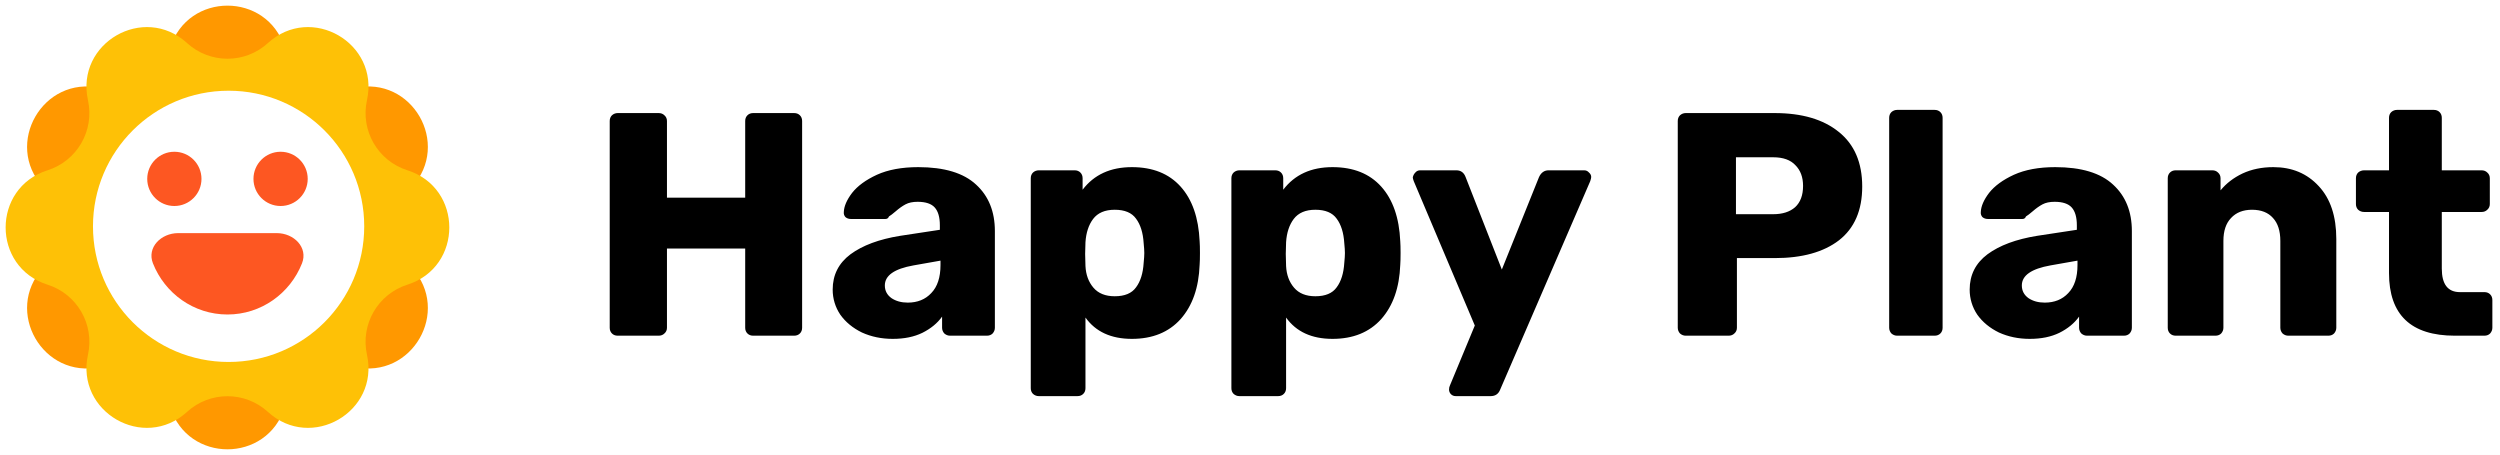
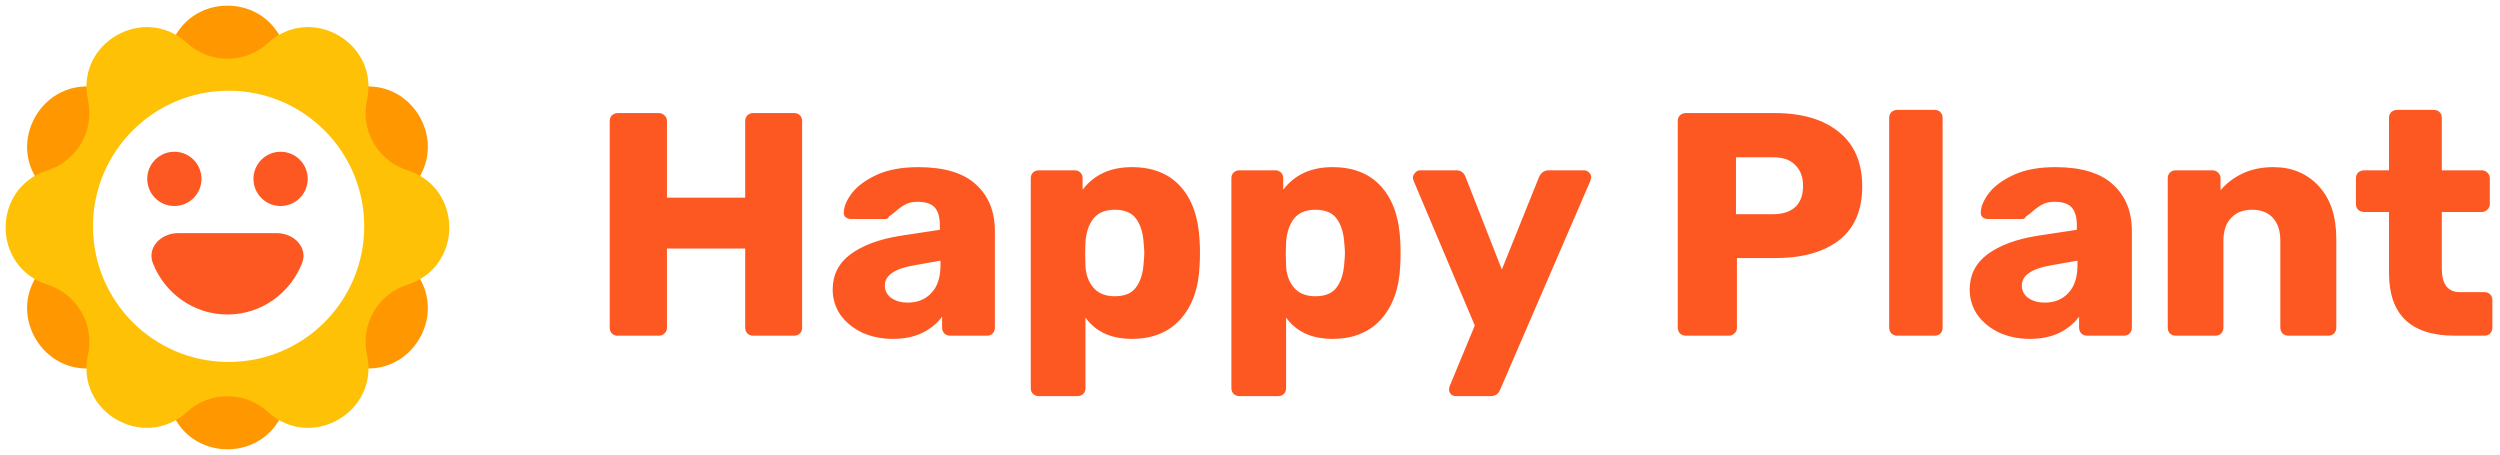
<svg xmlns="http://www.w3.org/2000/svg" width="566" height="103" fill="none">
  <g clip-path="url(#clip0)">
    <path fill="#fff" d="M0 0h566v103H0z" />
    <path d="M38.555 10.756c4.002-12.64 21.888-12.64 25.89 0a13.579 13.579 0 0015.868 9.161c12.947-2.853 21.89 12.636 12.945 22.422a13.579 13.579 0 000 18.322c8.945 9.786.002 25.275-12.945 22.422a13.579 13.579 0 00-15.868 9.161c-4.002 12.639-21.888 12.639-25.89 0a13.579 13.579 0 00-15.868-9.161C9.74 85.936.797 70.447 9.742 60.66a13.579 13.579 0 000-18.322C.797 32.553 9.74 17.064 22.687 19.917a13.579 13.579 0 0015.868-9.16z" fill="#FF9800" />
    <path d="M60.661 9.742C70.447.797 85.936 9.74 83.083 22.687a13.579 13.579 0 009.16 15.868c12.64 4.002 12.64 21.888 0 25.89a13.579 13.579 0 00-9.16 15.868c2.853 12.947-12.636 21.89-22.422 12.945a13.579 13.579 0 00-18.322 0c-9.786 8.945-25.275.002-22.422-12.945a13.579 13.579 0 00-9.161-15.868c-12.64-4.002-12.64-21.888 0-25.89a13.579 13.579 0 009.161-15.868C17.064 9.74 32.553.797 42.34 9.742a13.579 13.579 0 0018.322 0z" fill="#FEC106" />
    <circle cx="51.756" cy="51.244" r="30.705" fill="#fff" />
    <circle cx="39.474" cy="40.498" r="6.141" fill="#FD5722" />
    <circle cx="63.526" cy="40.498" r="6.141" fill="#FD5722" />
-     <path d="M51.5 71.202c7.65 0 14.196-4.795 16.874-11.584 1.419-3.596-1.841-6.839-5.707-6.839H40.333c-3.866 0-7.126 3.243-5.707 6.84 2.678 6.788 9.224 11.583 16.874 11.583z" fill="#FD5722" />
-     <path d="M139.84 76c-.528 0-.96-.168-1.296-.504-.336-.336-.504-.768-.504-1.296V27.4c0-.528.168-.96.504-1.296a1.917 1.917 0 011.296-.504h9.288c.528 0 .96.168 1.296.504.384.336.576.768.576 1.296v17.352h17.712V27.4c0-.528.168-.96.504-1.296.336-.336.768-.504 1.296-.504h9.288c.528 0 .96.168 1.296.504.336.336.504.768.504 1.296v46.8c0 .528-.168.96-.504 1.296-.336.336-.768.504-1.296.504h-9.288c-.528 0-.96-.168-1.296-.504-.336-.336-.504-.768-.504-1.296V56.272H151V74.2c0 .528-.192.96-.576 1.296-.336.336-.768.504-1.296.504h-9.288zm62.288.72c-2.544 0-4.872-.48-6.984-1.44-2.064-1.008-3.696-2.352-4.896-4.032a10.042 10.042 0 01-1.728-5.688c0-3.312 1.344-5.976 4.032-7.992 2.736-2.016 6.48-3.408 11.232-4.176l9-1.368v-1.008c0-1.824-.384-3.168-1.152-4.032-.768-.864-2.064-1.296-3.888-1.296-1.104 0-2.016.192-2.736.576-.72.384-1.464.912-2.232 1.584-.672.576-1.176.96-1.512 1.152-.144.384-.408.576-.792.576h-7.848c-.48 0-.888-.144-1.224-.432a1.455 1.455 0 01-.36-1.152c.048-1.296.672-2.736 1.872-4.32 1.248-1.584 3.12-2.952 5.616-4.104 2.544-1.152 5.664-1.728 9.36-1.728 5.904 0 10.272 1.32 13.104 3.96 2.832 2.592 4.248 6.096 4.248 10.512V74.2c0 .48-.168.912-.504 1.296-.336.336-.768.504-1.296.504h-8.352c-.48 0-.912-.168-1.296-.504a1.917 1.917 0 01-.504-1.296v-2.52c-1.056 1.488-2.544 2.712-4.464 3.672-1.872.912-4.104 1.368-6.696 1.368zm3.384-8.208c2.208 0 3.984-.72 5.328-2.16 1.392-1.44 2.088-3.552 2.088-6.336v-1.008l-6.12 1.08c-4.32.768-6.48 2.28-6.48 4.536 0 1.2.504 2.16 1.512 2.88 1.008.672 2.232 1.008 3.672 1.008zm29.653 21.168c-.48 0-.912-.168-1.296-.504-.336-.336-.504-.768-.504-1.296V40.36c0-.528.168-.96.504-1.296a1.917 1.917 0 011.296-.504h8.136c.528 0 .96.168 1.296.504.336.336.504.768.504 1.296v2.592c2.592-3.408 6.312-5.112 11.16-5.112 4.704 0 8.376 1.464 11.016 4.392 2.64 2.928 4.08 7.056 4.32 12.384.048.624.072 1.512.072 2.664 0 1.152-.024 2.04-.072 2.664-.192 5.184-1.632 9.288-4.32 12.312-2.688 2.976-6.36 4.464-11.016 4.464-4.704 0-8.208-1.608-10.512-4.824V87.88c0 .528-.168.96-.504 1.296-.336.336-.768.504-1.296.504h-8.784zm17.208-22.608c2.256 0 3.864-.672 4.824-2.016 1.008-1.344 1.584-3.192 1.728-5.544.096-.96.144-1.704.144-2.232 0-.528-.048-1.272-.144-2.232-.144-2.352-.72-4.2-1.728-5.544-.96-1.344-2.568-2.016-4.824-2.016-2.208 0-3.84.696-4.896 2.088-1.008 1.344-1.584 3.096-1.728 5.256l-.072 2.664.072 2.736c.096 1.968.696 3.6 1.8 4.896 1.104 1.296 2.712 1.944 4.824 1.944zm28.214 22.608c-.48 0-.912-.168-1.296-.504-.336-.336-.504-.768-.504-1.296V40.36c0-.528.168-.96.504-1.296a1.917 1.917 0 011.296-.504h8.136c.528 0 .96.168 1.296.504.336.336.504.768.504 1.296v2.592c2.592-3.408 6.312-5.112 11.16-5.112 4.704 0 8.376 1.464 11.016 4.392 2.64 2.928 4.08 7.056 4.32 12.384.048.624.072 1.512.072 2.664 0 1.152-.024 2.04-.072 2.664-.192 5.184-1.632 9.288-4.32 12.312-2.688 2.976-6.36 4.464-11.016 4.464-4.704 0-8.208-1.608-10.512-4.824V87.88c0 .528-.168.96-.504 1.296-.336.336-.768.504-1.296.504h-8.784zm17.208-22.608c2.256 0 3.864-.672 4.824-2.016 1.008-1.344 1.584-3.192 1.728-5.544.096-.96.144-1.704.144-2.232 0-.528-.048-1.272-.144-2.232-.144-2.352-.72-4.2-1.728-5.544-.96-1.344-2.568-2.016-4.824-2.016-2.208 0-3.84.696-4.896 2.088-1.008 1.344-1.584 3.096-1.728 5.256l-.072 2.664.072 2.736c.096 1.968.696 3.6 1.8 4.896 1.104 1.296 2.712 1.944 4.824 1.944zm31.781 22.608c-.432 0-.792-.144-1.08-.432a1.465 1.465 0 01-.432-1.08c0-.336.072-.648.216-.936l5.616-13.536-13.824-32.688c-.144-.384-.216-.672-.216-.864.096-.432.288-.792.576-1.08a1.364 1.364 0 011.08-.504h8.208c1.008 0 1.704.504 2.088 1.512l8.208 20.952 8.424-20.952c.48-1.008 1.2-1.512 2.16-1.512h8.064c.432 0 .792.168 1.08.504.336.288.504.624.504 1.008 0 .192-.072.504-.216.936l-20.376 47.16c-.384 1.008-1.104 1.512-2.16 1.512h-7.92zM381.645 76c-.48 0-.912-.168-1.296-.504a1.917 1.917 0 01-.504-1.296V27.4c0-.528.168-.96.504-1.296a1.917 1.917 0 011.296-.504h20.16c6.144 0 10.968 1.416 14.472 4.248 3.552 2.832 5.328 6.96 5.328 12.384 0 5.376-1.752 9.432-5.256 12.168-3.504 2.688-8.352 4.032-14.544 4.032h-8.568V74.2c0 .528-.192.96-.576 1.296-.336.336-.768.504-1.296.504h-9.72zm19.8-27.504c2.112 0 3.768-.528 4.968-1.584 1.2-1.104 1.8-2.712 1.8-4.824 0-1.968-.576-3.528-1.728-4.68-1.104-1.2-2.784-1.8-5.04-1.8h-8.424v12.888h8.424zM429.509 76c-.48 0-.912-.168-1.296-.504a1.917 1.917 0 01-.504-1.296V26.68c0-.528.168-.96.504-1.296a1.917 1.917 0 011.296-.504h8.496c.528 0 .96.168 1.296.504.336.336.504.768.504 1.296V74.2c0 .528-.168.96-.504 1.296-.336.336-.768.504-1.296.504h-8.496zm30.034.72c-2.544 0-4.872-.48-6.984-1.44-2.064-1.008-3.696-2.352-4.896-4.032a10.042 10.042 0 01-1.728-5.688c0-3.312 1.344-5.976 4.032-7.992 2.736-2.016 6.48-3.408 11.232-4.176l9-1.368v-1.008c0-1.824-.384-3.168-1.152-4.032-.768-.864-2.064-1.296-3.888-1.296-1.104 0-2.016.192-2.736.576-.72.384-1.464.912-2.232 1.584-.672.576-1.176.96-1.512 1.152-.144.384-.408.576-.792.576h-7.848c-.48 0-.888-.144-1.225-.432a1.458 1.458 0 01-.359-1.152c.048-1.296.672-2.736 1.872-4.32 1.248-1.584 3.12-2.952 5.616-4.104 2.544-1.152 5.664-1.728 9.36-1.728 5.904 0 10.272 1.32 13.104 3.96 2.832 2.592 4.248 6.096 4.248 10.512V74.2c0 .48-.168.912-.504 1.296-.336.336-.768.504-1.296.504h-8.352c-.48 0-.912-.168-1.296-.504a1.917 1.917 0 01-.504-1.296v-2.52c-1.056 1.488-2.544 2.712-4.464 3.672-1.872.912-4.104 1.368-6.696 1.368zm3.384-8.208c2.208 0 3.984-.72 5.328-2.16 1.392-1.44 2.088-3.552 2.088-6.336v-1.008l-6.12 1.08c-4.32.768-6.48 2.28-6.48 4.536 0 1.2.504 2.16 1.512 2.88 1.008.672 2.232 1.008 3.672 1.008zM492.579 76c-.528 0-.96-.168-1.296-.504-.336-.336-.504-.768-.504-1.296V40.36c0-.528.168-.96.504-1.296.336-.336.768-.504 1.296-.504h8.28c.528 0 .96.168 1.296.504.384.336.576.768.576 1.296v2.736c1.296-1.584 2.952-2.856 4.968-3.816 2.064-.96 4.392-1.44 6.984-1.44 4.224 0 7.656 1.44 10.296 4.32 2.64 2.832 3.96 6.816 3.96 11.952V74.2c0 .48-.168.912-.504 1.296-.336.336-.768.504-1.296.504h-9.072c-.48 0-.912-.168-1.296-.504a1.917 1.917 0 01-.504-1.296V54.544c0-2.256-.552-3.984-1.656-5.184-1.104-1.248-2.688-1.872-4.752-1.872-2.016 0-3.6.624-4.752 1.872-1.152 1.2-1.728 2.928-1.728 5.184V74.2c0 .48-.168.912-.504 1.296-.336.336-.768.504-1.296.504h-9zm63.196 0c-9.936 0-14.904-4.728-14.904-14.184V47.992h-5.616c-.528 0-.984-.168-1.368-.504-.336-.336-.504-.768-.504-1.296V40.36c0-.528.168-.96.504-1.296.384-.336.84-.504 1.368-.504h5.616V26.68c0-.528.168-.96.504-1.296a1.917 1.917 0 011.296-.504h8.352c.528 0 .96.168 1.296.504.336.336.504.768.504 1.296v11.88h9c.528 0 .96.168 1.296.504.384.336.576.768.576 1.296v5.832c0 .528-.192.96-.576 1.296-.336.336-.768.504-1.296.504h-9v12.816c0 3.552 1.368 5.328 4.104 5.328h5.544c.528 0 .96.168 1.296.504.336.336.504.768.504 1.296V74.2c0 .48-.168.912-.504 1.296-.336.336-.768.504-1.296.504h-6.696z" fill="#000" />
+     <path d="M51.5 71.202c7.65 0 14.196-4.795 16.874-11.584 1.419-3.596-1.841-6.839-5.707-6.839H40.333c-3.866 0-7.126 3.243-5.707 6.84 2.678 6.788 9.224 11.583 16.874 11.583zM139.84 76c-.528 0-.96-.168-1.296-.504-.336-.336-.504-.768-.504-1.296V27.4c0-.528.168-.96.504-1.296a1.917 1.917 0 011.296-.504h9.288c.528 0 .96.168 1.296.504.384.336.576.768.576 1.296v17.352h17.712V27.4c0-.528.168-.96.504-1.296.336-.336.768-.504 1.296-.504h9.288c.528 0 .96.168 1.296.504.336.336.504.768.504 1.296v46.8c0 .528-.168.96-.504 1.296-.336.336-.768.504-1.296.504h-9.288c-.528 0-.96-.168-1.296-.504-.336-.336-.504-.768-.504-1.296V56.272H151V74.2c0 .528-.192.96-.576 1.296-.336.336-.768.504-1.296.504h-9.288zm62.288.72c-2.544 0-4.872-.48-6.984-1.44-2.064-1.008-3.696-2.352-4.896-4.032a10.042 10.042 0 01-1.728-5.688c0-3.312 1.344-5.976 4.032-7.992 2.736-2.016 6.48-3.408 11.232-4.176l9-1.368v-1.008c0-1.824-.384-3.168-1.152-4.032-.768-.864-2.064-1.296-3.888-1.296-1.104 0-2.016.192-2.736.576-.72.384-1.464.912-2.232 1.584-.672.576-1.176.96-1.512 1.152-.144.384-.408.576-.792.576h-7.848c-.48 0-.888-.144-1.224-.432a1.455 1.455 0 01-.36-1.152c.048-1.296.672-2.736 1.872-4.32 1.248-1.584 3.12-2.952 5.616-4.104 2.544-1.152 5.664-1.728 9.36-1.728 5.904 0 10.272 1.32 13.104 3.96 2.832 2.592 4.248 6.096 4.248 10.512V74.2c0 .48-.168.912-.504 1.296-.336.336-.768.504-1.296.504h-8.352c-.48 0-.912-.168-1.296-.504a1.917 1.917 0 01-.504-1.296v-2.52c-1.056 1.488-2.544 2.712-4.464 3.672-1.872.912-4.104 1.368-6.696 1.368zm3.384-8.208c2.208 0 3.984-.72 5.328-2.16 1.392-1.44 2.088-3.552 2.088-6.336v-1.008l-6.12 1.08c-4.32.768-6.48 2.28-6.48 4.536 0 1.2.504 2.16 1.512 2.88 1.008.672 2.232 1.008 3.672 1.008zm29.653 21.168c-.48 0-.912-.168-1.296-.504-.336-.336-.504-.768-.504-1.296V40.36c0-.528.168-.96.504-1.296a1.917 1.917 0 011.296-.504h8.136c.528 0 .96.168 1.296.504.336.336.504.768.504 1.296v2.592c2.592-3.408 6.312-5.112 11.16-5.112 4.704 0 8.376 1.464 11.016 4.392 2.64 2.928 4.08 7.056 4.32 12.384.048.624.072 1.512.072 2.664 0 1.152-.024 2.04-.072 2.664-.192 5.184-1.632 9.288-4.32 12.312-2.688 2.976-6.36 4.464-11.016 4.464-4.704 0-8.208-1.608-10.512-4.824V87.88c0 .528-.168.96-.504 1.296-.336.336-.768.504-1.296.504h-8.784zm17.208-22.608c2.256 0 3.864-.672 4.824-2.016 1.008-1.344 1.584-3.192 1.728-5.544.096-.96.144-1.704.144-2.232 0-.528-.048-1.272-.144-2.232-.144-2.352-.72-4.2-1.728-5.544-.96-1.344-2.568-2.016-4.824-2.016-2.208 0-3.84.696-4.896 2.088-1.008 1.344-1.584 3.096-1.728 5.256l-.072 2.664.072 2.736c.096 1.968.696 3.6 1.8 4.896 1.104 1.296 2.712 1.944 4.824 1.944zm28.214 22.608c-.48 0-.912-.168-1.296-.504-.336-.336-.504-.768-.504-1.296V40.36c0-.528.168-.96.504-1.296a1.917 1.917 0 011.296-.504h8.136c.528 0 .96.168 1.296.504.336.336.504.768.504 1.296v2.592c2.592-3.408 6.312-5.112 11.16-5.112 4.704 0 8.376 1.464 11.016 4.392 2.64 2.928 4.08 7.056 4.32 12.384.048.624.072 1.512.072 2.664 0 1.152-.024 2.04-.072 2.664-.192 5.184-1.632 9.288-4.32 12.312-2.688 2.976-6.36 4.464-11.016 4.464-4.704 0-8.208-1.608-10.512-4.824V87.88c0 .528-.168.96-.504 1.296-.336.336-.768.504-1.296.504h-8.784zm17.208-22.608c2.256 0 3.864-.672 4.824-2.016 1.008-1.344 1.584-3.192 1.728-5.544.096-.96.144-1.704.144-2.232 0-.528-.048-1.272-.144-2.232-.144-2.352-.72-4.2-1.728-5.544-.96-1.344-2.568-2.016-4.824-2.016-2.208 0-3.84.696-4.896 2.088-1.008 1.344-1.584 3.096-1.728 5.256l-.072 2.664.072 2.736c.096 1.968.696 3.6 1.8 4.896 1.104 1.296 2.712 1.944 4.824 1.944zm31.781 22.608c-.432 0-.792-.144-1.08-.432a1.465 1.465 0 01-.432-1.08c0-.336.072-.648.216-.936l5.616-13.536-13.824-32.688c-.144-.384-.216-.672-.216-.864.096-.432.288-.792.576-1.08a1.364 1.364 0 011.08-.504h8.208c1.008 0 1.704.504 2.088 1.512l8.208 20.952 8.424-20.952c.48-1.008 1.2-1.512 2.16-1.512h8.064c.432 0 .792.168 1.08.504.336.288.504.624.504 1.008 0 .192-.072.504-.216.936l-20.376 47.16c-.384 1.008-1.104 1.512-2.16 1.512h-7.92zM381.645 76c-.48 0-.912-.168-1.296-.504a1.917 1.917 0 01-.504-1.296V27.4c0-.528.168-.96.504-1.296a1.917 1.917 0 011.296-.504h20.16c6.144 0 10.968 1.416 14.472 4.248 3.552 2.832 5.328 6.96 5.328 12.384 0 5.376-1.752 9.432-5.256 12.168-3.504 2.688-8.352 4.032-14.544 4.032h-8.568V74.2c0 .528-.192.96-.576 1.296-.336.336-.768.504-1.296.504h-9.72zm19.8-27.504c2.112 0 3.768-.528 4.968-1.584 1.2-1.104 1.8-2.712 1.8-4.824 0-1.968-.576-3.528-1.728-4.68-1.104-1.2-2.784-1.8-5.04-1.8h-8.424v12.888h8.424zM429.509 76c-.48 0-.912-.168-1.296-.504a1.917 1.917 0 01-.504-1.296V26.68c0-.528.168-.96.504-1.296a1.917 1.917 0 011.296-.504h8.496c.528 0 .96.168 1.296.504.336.336.504.768.504 1.296V74.2c0 .528-.168.96-.504 1.296-.336.336-.768.504-1.296.504h-8.496zm30.034.72c-2.544 0-4.872-.48-6.984-1.44-2.064-1.008-3.696-2.352-4.896-4.032a10.042 10.042 0 01-1.728-5.688c0-3.312 1.344-5.976 4.032-7.992 2.736-2.016 6.48-3.408 11.232-4.176l9-1.368v-1.008c0-1.824-.384-3.168-1.152-4.032-.768-.864-2.064-1.296-3.888-1.296-1.104 0-2.016.192-2.736.576-.72.384-1.464.912-2.232 1.584-.672.576-1.176.96-1.512 1.152-.144.384-.408.576-.792.576h-7.848c-.48 0-.888-.144-1.225-.432a1.458 1.458 0 01-.359-1.152c.048-1.296.672-2.736 1.872-4.32 1.248-1.584 3.12-2.952 5.616-4.104 2.544-1.152 5.664-1.728 9.36-1.728 5.904 0 10.272 1.32 13.104 3.96 2.832 2.592 4.248 6.096 4.248 10.512V74.2c0 .48-.168.912-.504 1.296-.336.336-.768.504-1.296.504h-8.352c-.48 0-.912-.168-1.296-.504a1.917 1.917 0 01-.504-1.296v-2.52c-1.056 1.488-2.544 2.712-4.464 3.672-1.872.912-4.104 1.368-6.696 1.368zm3.384-8.208c2.208 0 3.984-.72 5.328-2.16 1.392-1.44 2.088-3.552 2.088-6.336v-1.008l-6.12 1.08c-4.32.768-6.48 2.28-6.48 4.536 0 1.2.504 2.16 1.512 2.88 1.008.672 2.232 1.008 3.672 1.008zM492.579 76c-.528 0-.96-.168-1.296-.504-.336-.336-.504-.768-.504-1.296V40.36c0-.528.168-.96.504-1.296.336-.336.768-.504 1.296-.504h8.28c.528 0 .96.168 1.296.504.384.336.576.768.576 1.296v2.736c1.296-1.584 2.952-2.856 4.968-3.816 2.064-.96 4.392-1.44 6.984-1.44 4.224 0 7.656 1.44 10.296 4.32 2.64 2.832 3.96 6.816 3.96 11.952V74.2c0 .48-.168.912-.504 1.296-.336.336-.768.504-1.296.504h-9.072c-.48 0-.912-.168-1.296-.504a1.917 1.917 0 01-.504-1.296V54.544c0-2.256-.552-3.984-1.656-5.184-1.104-1.248-2.688-1.872-4.752-1.872-2.016 0-3.6.624-4.752 1.872-1.152 1.2-1.728 2.928-1.728 5.184V74.2c0 .48-.168.912-.504 1.296-.336.336-.768.504-1.296.504h-9zm63.196 0c-9.936 0-14.904-4.728-14.904-14.184V47.992h-5.616c-.528 0-.984-.168-1.368-.504-.336-.336-.504-.768-.504-1.296V40.36c0-.528.168-.96.504-1.296.384-.336.84-.504 1.368-.504h5.616V26.68c0-.528.168-.96.504-1.296a1.917 1.917 0 011.296-.504h8.352c.528 0 .96.168 1.296.504.336.336.504.768.504 1.296v11.88h9c.528 0 .96.168 1.296.504.384.336.576.768.576 1.296v5.832c0 .528-.192.96-.576 1.296-.336.336-.768.504-1.296.504h-9v12.816c0 3.552 1.368 5.328 4.104 5.328h5.544c.528 0 .96.168 1.296.504.336.336.504.768.504 1.296V74.2c0 .48-.168.912-.504 1.296-.336.336-.768.504-1.296.504h-6.696z" fill="#FD5722" />
  </g>
  <defs>
    <clipPath id="clip0">
      <path fill="#fff" d="M0 0h566v103H0z" />
    </clipPath>
  </defs>
</svg>
